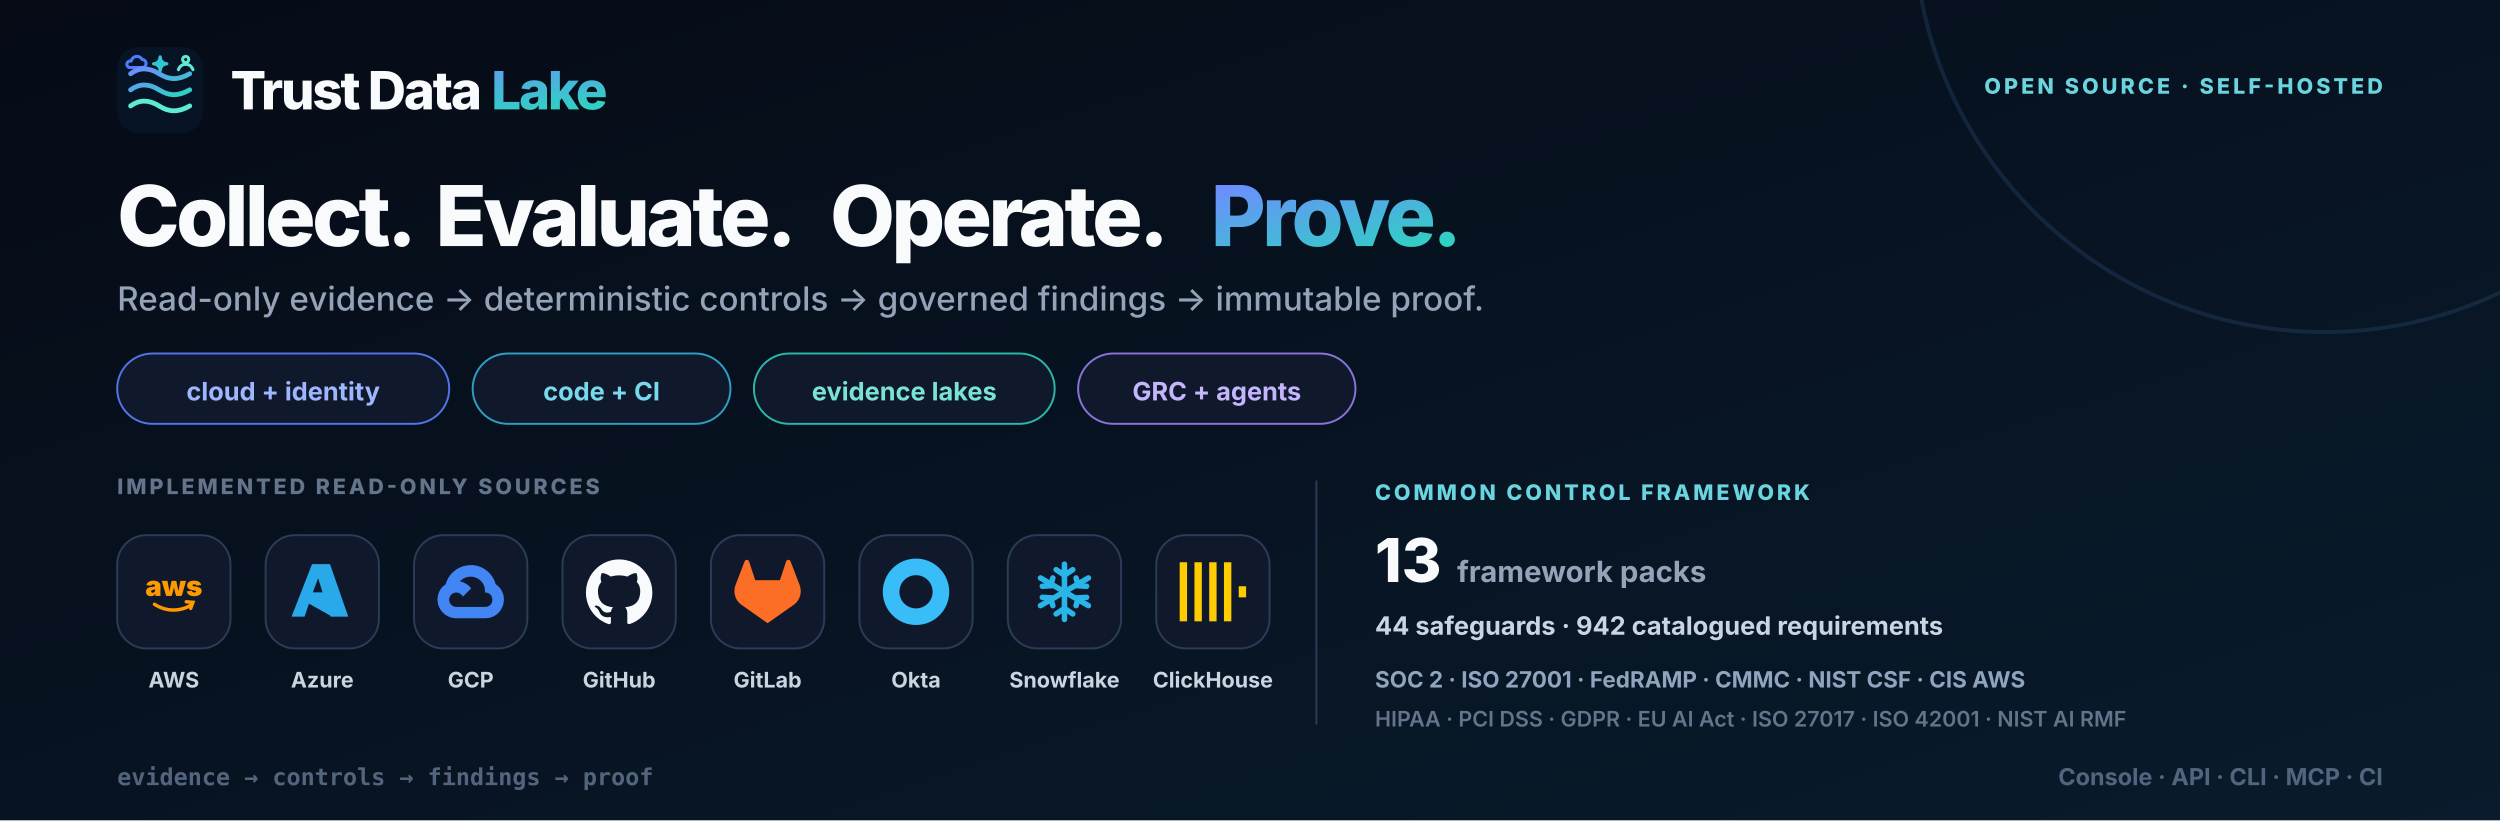
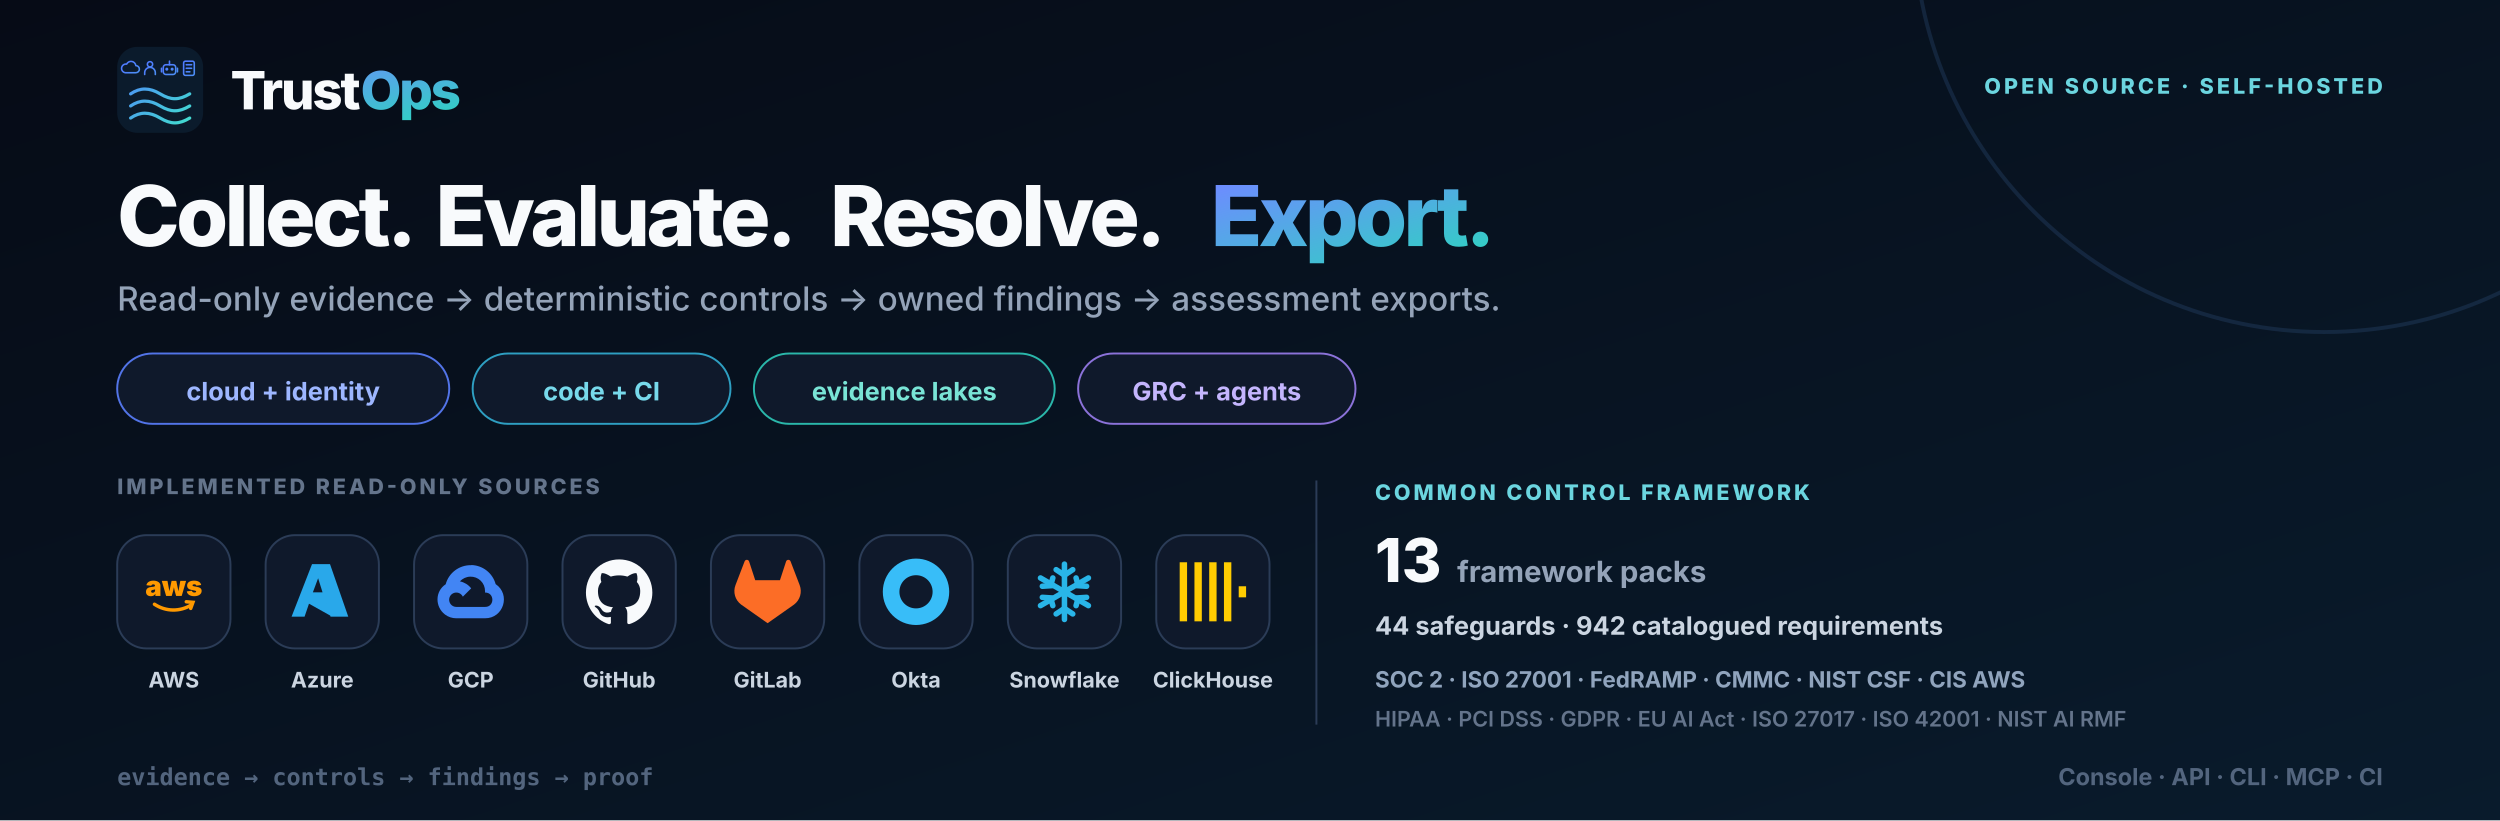
<svg xmlns="http://www.w3.org/2000/svg" width="1280" height="420" viewBox="0 0 1280 420" role="img" aria-labelledby="title desc">
  <defs>
    <linearGradient id="bg" x1="0" y1="0" x2="1" y2="1">
      <stop stop-color="#060b16" />
      <stop offset="1" stop-color="#091b2c" />
    </linearGradient>
    <linearGradient id="brand" x1="0" y1="0" x2="1" y2="1">
      <stop stop-color="#6d8cff" />
      <stop offset="1" stop-color="#2dd4bf" />
    </linearGradient>
-     <symbol id="mark" viewBox="0 0 48 48">
-       <rect width="48" height="48" rx="12" fill="#071426" />
-       <g fill="none" stroke-width="1.725" stroke-linecap="round" stroke-linejoin="round">
-         <path d="M6.75 11.55h7.05a2.25 2.25 0 0 0 .15-4.5 3.3 3.3 0 0 0-6.15.9 1.875 1.875 0 0 0-1.05 3.6" stroke="#4f7cff" />
-         <path d="M24 5.55c.3 2.4 1.35 3.6 3.75 3.9-2.4.3-3.45 1.5-3.75 3.9-.3-2.4-1.35-3.6-3.75-3.9 2.4-.3 3.45-1.5 3.75-3.9Z" fill="#30c7d2" stroke="#30c7d2" />
-         <circle cx="38.25" cy="7.05" r="1.725" stroke="#5eead4" />
-         <path d="M34.2 12.75c.75-2.025 2.1-3 4.05-3s3.3.975 4.05 3" stroke="#5eead4" />
+     <symbol id="mark" viewBox="0 0 64 64">
+       <defs>
+         <linearGradient id="accent" gradientUnits="userSpaceOnUse" x1="4" y1="7" x2="55" y2="58">
+           <stop stop-color="#4f7cff" />
+           <stop offset="1" stop-color="#42dfcf" />
+         </linearGradient>
+       </defs>
+       <rect width="64" height="64" rx="15" fill="#0b1b2c" />
+       <g fill="none" stroke="url(#accent)" color="#5b9aff" stroke-linecap="round" stroke-linejoin="round">
+         <g stroke-width="1.8">
+           <g transform="translate(4 10) scale(.66)">
+             <path d="M3 14h12a4 4 0 0 0 0-8 5.5 5.5 0 0 0-10.4-1.7A4.5 4.5 0 0 0 3 14Z" />
+           </g>
+           <g transform="translate(18.5 10) scale(.66)">
+             <circle cx="9" cy="4.5" r="3" />
+             <path d="M3 16v-2a6 6 0 0 1 12 0v2" />
+           </g>
+           <g transform="translate(33 10) scale(.66)">
+             <rect x="2" y="5" width="14" height="11" rx="3" />
+             <path d="M9 5V1M0 9v4M18 9v4" />
+             <circle cx="6" cy="10" r=".9" fill="currentColor" />
+             <circle cx="12" cy="10" r=".9" fill="currentColor" />
+           </g>
+           <g transform="translate(47.5 10) scale(.66)">
+             <rect x="3" y="1" width="12" height="16" rx="2" />
+             <path d="M6 5h6M6 9h6M6 13h4" />
+           </g>
+         </g>
+         <g stroke-width="2.4">
+           <path d="M10 35c7-4.8 14-4.8 22 0s14 4.8 22 0M10 44c7-4.8 14-4.8 22 0s14 4.8 22 0M10 53c7-4.8 14-4.8 22 0s14 4.8 22 0" />
+         </g>
      </g>
-       <path d="M7.5 15c4.8-3.6 10.2-3.6 15.9 0s10.8 3.6 17.1 0M7.5 24c4.8-3.6 10.2-3.6 15.9 0s10.8 3.6 17.1 0" fill="none" stroke="url(#brand)" stroke-width="2.7" stroke-linecap="round" />
-       <path d="M7.5 33c4.8-3.6 10.2-3.6 15.9 0s10.8 3.6 17.1 0" fill="none" stroke="#5eead4" stroke-width="2.7" stroke-linecap="round" />
    </symbol>
    <symbol id="aws" viewBox="0 0 24 24">
      <text x="12" y="13.5" text-anchor="middle" font-size="10" font-weight="850" fill="currentColor">aws</text>
      <path d="M5 16.5c4.1 2.7 9.2 2.8 13.4.2M16.5 15.6l2.4.2-.8 2.2" fill="none" stroke="currentColor" stroke-width="1.25" stroke-linecap="round" />
    </symbol>
    <symbol id="azure" viewBox="0 0 24 24">
      <path d="M8.3 2h6.5l6.6 19H15l-1.6-4.7H7.2L5.6 21H.9L8.3 2Zm.3 10.2h3.5l-1.6-5.1-1.9 5.1Zm3.8 2 3.2 6.8-8.4-4.7h6.1l-.9-2.1Z" fill="currentColor" />
    </symbol>
    <symbol id="gcp" viewBox="0 0 24 24">
      <path d="M12.19 2.38a9.344 9.344 0 0 0-9.234 6.893c-3.875 2.551-3.922 8.11-.247 10.941a6.717 6.717 0 0 0 4.077 1.356h10.394c6.687.053 9.376-8.605 3.835-12.35a9.365 9.365 0 0 0-8.825-6.893Zm-.358 4.146a5.186 5.186 0 0 1 5.348 5.228v.518c3.53-.07 3.53 5.262 0 5.193H6.785a2.597 2.597 0 1 1 2.371-3.698l3.013-3.012A6.747 6.747 0 0 0 8.11 8.24a5.186 5.186 0 0 1 3.722-1.714Z" fill="currentColor" />
    </symbol>
    <symbol id="github" viewBox="0 0 24 24">
      <path d="M12 .297c-6.63 0-12 5.373-12 12 0 5.303 3.438 9.8 8.205 11.385.6.113.82-.258.82-.577l-.015-2.04c-3.338.724-4.042-1.61-4.042-1.61-.546-1.385-1.335-1.755-1.335-1.755-1.087-.744.084-.729.084-.729 1.205.084 1.838 1.236 1.838 1.236 1.07 1.835 2.809 1.305 3.495.998.108-.776.417-1.305.76-1.605-2.665-.3-5.466-1.332-5.466-5.93 0-1.31.465-2.38 1.235-3.22-.135-.303-.54-1.523.105-3.176 0 0 1.005-.322 3.3 1.23a10.49 10.49 0 0 1 6 0c2.28-1.552 3.285-1.23 3.285-1.23.645 1.653.24 2.873.12 3.176.765.84 1.23 1.91 1.23 3.22 0 4.61-2.805 5.625-5.475 5.92.42.36.81 1.096.81 2.22l-.015 3.286c0 .315.21.69.825.57C20.565 22.092 24 17.592 24 12.297c0-6.627-5.373-12-12-12Z" fill="currentColor" />
    </symbol>
    <symbol id="gitlab" viewBox="0 0 24 24">
      <path d="m23.6 9.593-.034-.087L20.3.981a.86.86 0 0 0-1.626.089l-2.205 6.748H7.538L5.332 1.07a.86.86 0 0 0-1.626-.09L.433 9.502l-.032.086a6.066 6.066 0 0 0 2.012 7.01L12 23.35l9.579-6.744a6.068 6.068 0 0 0 2.021-7.013Z" fill="currentColor" />
    </symbol>
    <symbol id="okta" viewBox="0 0 24 24">
      <path d="M12 0C5.389 0 0 5.35 0 12s5.35 12 12 12 12-5.35 12-12S18.611 0 12 0Zm0 18c-3.325 0-6-2.675-6-6s2.675-6 6-6 6 2.675 6 6-2.675 6-6 6Z" fill="currentColor" />
    </symbol>
    <symbol id="snowflake" viewBox="0 0 24 24">
      <g fill="none" stroke="currentColor" stroke-width="2" stroke-linecap="round">
        <path d="M12 2v20M3.34 7l17.32 10M3.34 17 20.66 7" />
        <path d="m9 4 3 2 3-2M9 20l3-2 3 2M4 10l3-.2.8-2.8M20 14l-3 .2-.8 2.8M4 14l3 .2.8 2.8M20 10l-3-.2-.8-2.8" />
      </g>
    </symbol>
    <symbol id="clickhouse" viewBox="0 0 24 24">
      <path d="M21.333 10H24v4h-2.667ZM16 1.335h2.667v21.33H16Zm-5.333 0h2.666v21.33h-2.666ZM0 22.665V1.335h2.667v21.33Zm5.333-21.33H8v21.33H5.333Z" fill="currentColor" />
    </symbol>
    <style>.font { font-family: Inter, ui-sans-serif, system-ui, -apple-system, BlinkMacSystemFont, 'Segoe UI', sans-serif; }</style>
  </defs>
  <rect width="1280" height="420" fill="url(#bg)" />
  <circle cx="1190" cy="-40" r="210" fill="none" stroke="#27456c" stroke-width="2" opacity=".38" />
  <g class="font">
    <g transform="translate(60 24)">
      <use width="44" height="44" href="#mark" />
-       <text x="58" y="32" font-size="27" font-weight="830" letter-spacing="-1.1" fill="#f8fafc">Trust Data <tspan fill="url(#brand)">Lake</tspan>
+       <text x="58" y="32" font-size="27" font-weight="830" letter-spacing="-1.1" fill="#f8fafc">Trust<tspan fill="url(#brand)">Ops</tspan>
      </text>
    </g>
    <text x="1220" y="48" text-anchor="end" font-size="11" font-weight="760" letter-spacing="1.6" fill="#6bd5df">OPEN SOURCE · SELF-HOSTED</text>
    <text x="60" y="126" font-size="43" font-weight="840" letter-spacing="-1.8" fill="#f8fafc">Collect.</text>
    <text x="223" y="126" font-size="43" font-weight="840" letter-spacing="-1.8" fill="#f8fafc">Evaluate.</text>
-     <text x="425" y="126" font-size="43" font-weight="840" letter-spacing="-1.8" fill="#f8fafc">Operate.</text>
-     <text x="620" y="126" font-size="43" font-weight="840" letter-spacing="-1.8" fill="url(#brand)">Prove.</text>
-     <text x="60" y="159" font-size="17" font-weight="520" fill="#94a3b8">Read-only evidence → deterministic controls → governed findings → immutable proof.</text>
+     <text x="425" y="126" font-size="43" font-weight="840" letter-spacing="-1.8" fill="#f8fafc">Resolve.</text>
+     <text x="620" y="126" font-size="43" font-weight="840" letter-spacing="-1.8" fill="url(#brand)">Export.</text>
+     <text x="60" y="159" font-size="17" font-weight="520" fill="#94a3b8">Read-only evidence → deterministic controls → owned findings → assessment exports.</text>
    <g transform="translate(60 181)">
      <rect width="170" height="36" rx="18" fill="#0f192b" stroke="#5274e8" />
      <text x="85" y="24" text-anchor="middle" font-size="13" font-weight="700" fill="#9db6ff">cloud + identity</text>
      <rect x="182" width="132" height="36" rx="18" fill="#0f192b" stroke="#2e9fc2" />
      <text x="248" y="24" text-anchor="middle" font-size="13" font-weight="700" fill="#77d9eb">code + CI</text>
      <rect x="326" width="154" height="36" rx="18" fill="#0f192b" stroke="#2ab7aa" />
      <text x="403" y="24" text-anchor="middle" font-size="13" font-weight="700" fill="#79e4d6">evidence lakes</text>
      <rect x="492" width="142" height="36" rx="18" fill="#0f192b" stroke="#8b72d9" />
      <text x="563" y="24" text-anchor="middle" font-size="13" font-weight="700" fill="#c4b5fd">GRC + agents</text>
    </g>
    <text x="60" y="253" font-size="11" font-weight="760" letter-spacing="1.5" fill="#64748b">IMPLEMENTED READ-ONLY SOURCES</text>
    <g transform="translate(60 274)" style="color:#ff9900">
      <rect width="58" height="58" rx="15" fill="#0f192b" stroke="#2b3c57" />
      <use x="12" y="12" width="34" height="34" href="#aws" />
      <text x="29" y="78" text-anchor="middle" font-size="11" font-weight="650" fill="#cbd5e1">AWS</text>
    </g>
    <g transform="translate(136 274)" style="color:#29a8ea">
      <rect width="58" height="58" rx="15" fill="#0f192b" stroke="#2b3c57" />
      <use x="12" y="12" width="34" height="34" href="#azure" />
      <text x="29" y="78" text-anchor="middle" font-size="11" font-weight="650" fill="#cbd5e1">Azure</text>
    </g>
    <g transform="translate(212 274)" style="color:#4285f4">
      <rect width="58" height="58" rx="15" fill="#0f192b" stroke="#2b3c57" />
      <use x="12" y="12" width="34" height="34" href="#gcp" />
      <text x="29" y="78" text-anchor="middle" font-size="11" font-weight="650" fill="#cbd5e1">GCP</text>
    </g>
    <g transform="translate(288 274)" style="color:#f8fafc">
      <rect width="58" height="58" rx="15" fill="#0f192b" stroke="#2b3c57" />
      <use x="12" y="12" width="34" height="34" href="#github" />
      <text x="29" y="78" text-anchor="middle" font-size="11" font-weight="650" fill="#cbd5e1">GitHub</text>
    </g>
    <g transform="translate(364 274)" style="color:#fc6d26">
      <rect width="58" height="58" rx="15" fill="#0f192b" stroke="#2b3c57" />
      <use x="12" y="12" width="34" height="34" href="#gitlab" />
      <text x="29" y="78" text-anchor="middle" font-size="11" font-weight="650" fill="#cbd5e1">GitLab</text>
    </g>
    <g transform="translate(440 274)" style="color:#38bdf8">
      <rect width="58" height="58" rx="15" fill="#0f192b" stroke="#2b3c57" />
      <use x="12" y="12" width="34" height="34" href="#okta" />
      <text x="29" y="78" text-anchor="middle" font-size="11" font-weight="650" fill="#cbd5e1">Okta</text>
    </g>
    <g transform="translate(516 274)" style="color:#29b5e8">
      <rect width="58" height="58" rx="15" fill="#0f192b" stroke="#2b3c57" />
      <use x="12" y="12" width="34" height="34" href="#snowflake" />
      <text x="29" y="78" text-anchor="middle" font-size="11" font-weight="650" fill="#cbd5e1">Snowflake</text>
    </g>
    <g transform="translate(592 274)" style="color:#ffcc01">
      <rect width="58" height="58" rx="15" fill="#0f192b" stroke="#2b3c57" />
      <use x="12" y="12" width="34" height="34" href="#clickhouse" />
      <text x="29" y="78" text-anchor="middle" font-size="11" font-weight="650" fill="#cbd5e1">ClickHouse</text>
    </g>
    <line x1="674" y1="246" x2="674" y2="371" stroke="#2b3c57" />
    <g transform="translate(704 246)">
      <text x="0" y="10" font-size="11" font-weight="780" letter-spacing="1.5" fill="#6bd5df">COMMON CONTROL FRAMEWORK</text>
      <text x="0" y="52" font-size="31" font-weight="840" fill="#f8fafc">13<tspan dx="8" font-size="15" font-weight="650" fill="#94a3b8">framework packs</tspan>
      </text>
      <text x="0" y="79" font-size="13" font-weight="650" fill="#cbd5e1">44 safeguards · 942 catalogued requirements</text>
      <text x="0" y="106" font-size="11.5" font-weight="650" fill="#90a4bd">SOC 2 · ISO 27001 · FedRAMP · CMMC · NIST CSF · CIS AWS</text>
      <text x="0" y="126" font-size="11" font-weight="620" fill="#64748b">HIPAA · PCI DSS · GDPR · EU AI Act · ISO 27017 · ISO 42001 · NIST AI RMF</text>
    </g>
    <text x="60" y="402" font-family="ui-monospace, SFMono-Regular, Menlo, monospace" font-size="12" font-weight="650" fill="#53657e">evidence → controls → findings → proof</text>
    <text x="1220" y="402" text-anchor="end" font-size="12" font-weight="650" fill="#53657e">Console · API · CLI · MCP · CI</text>
  </g>
</svg>
